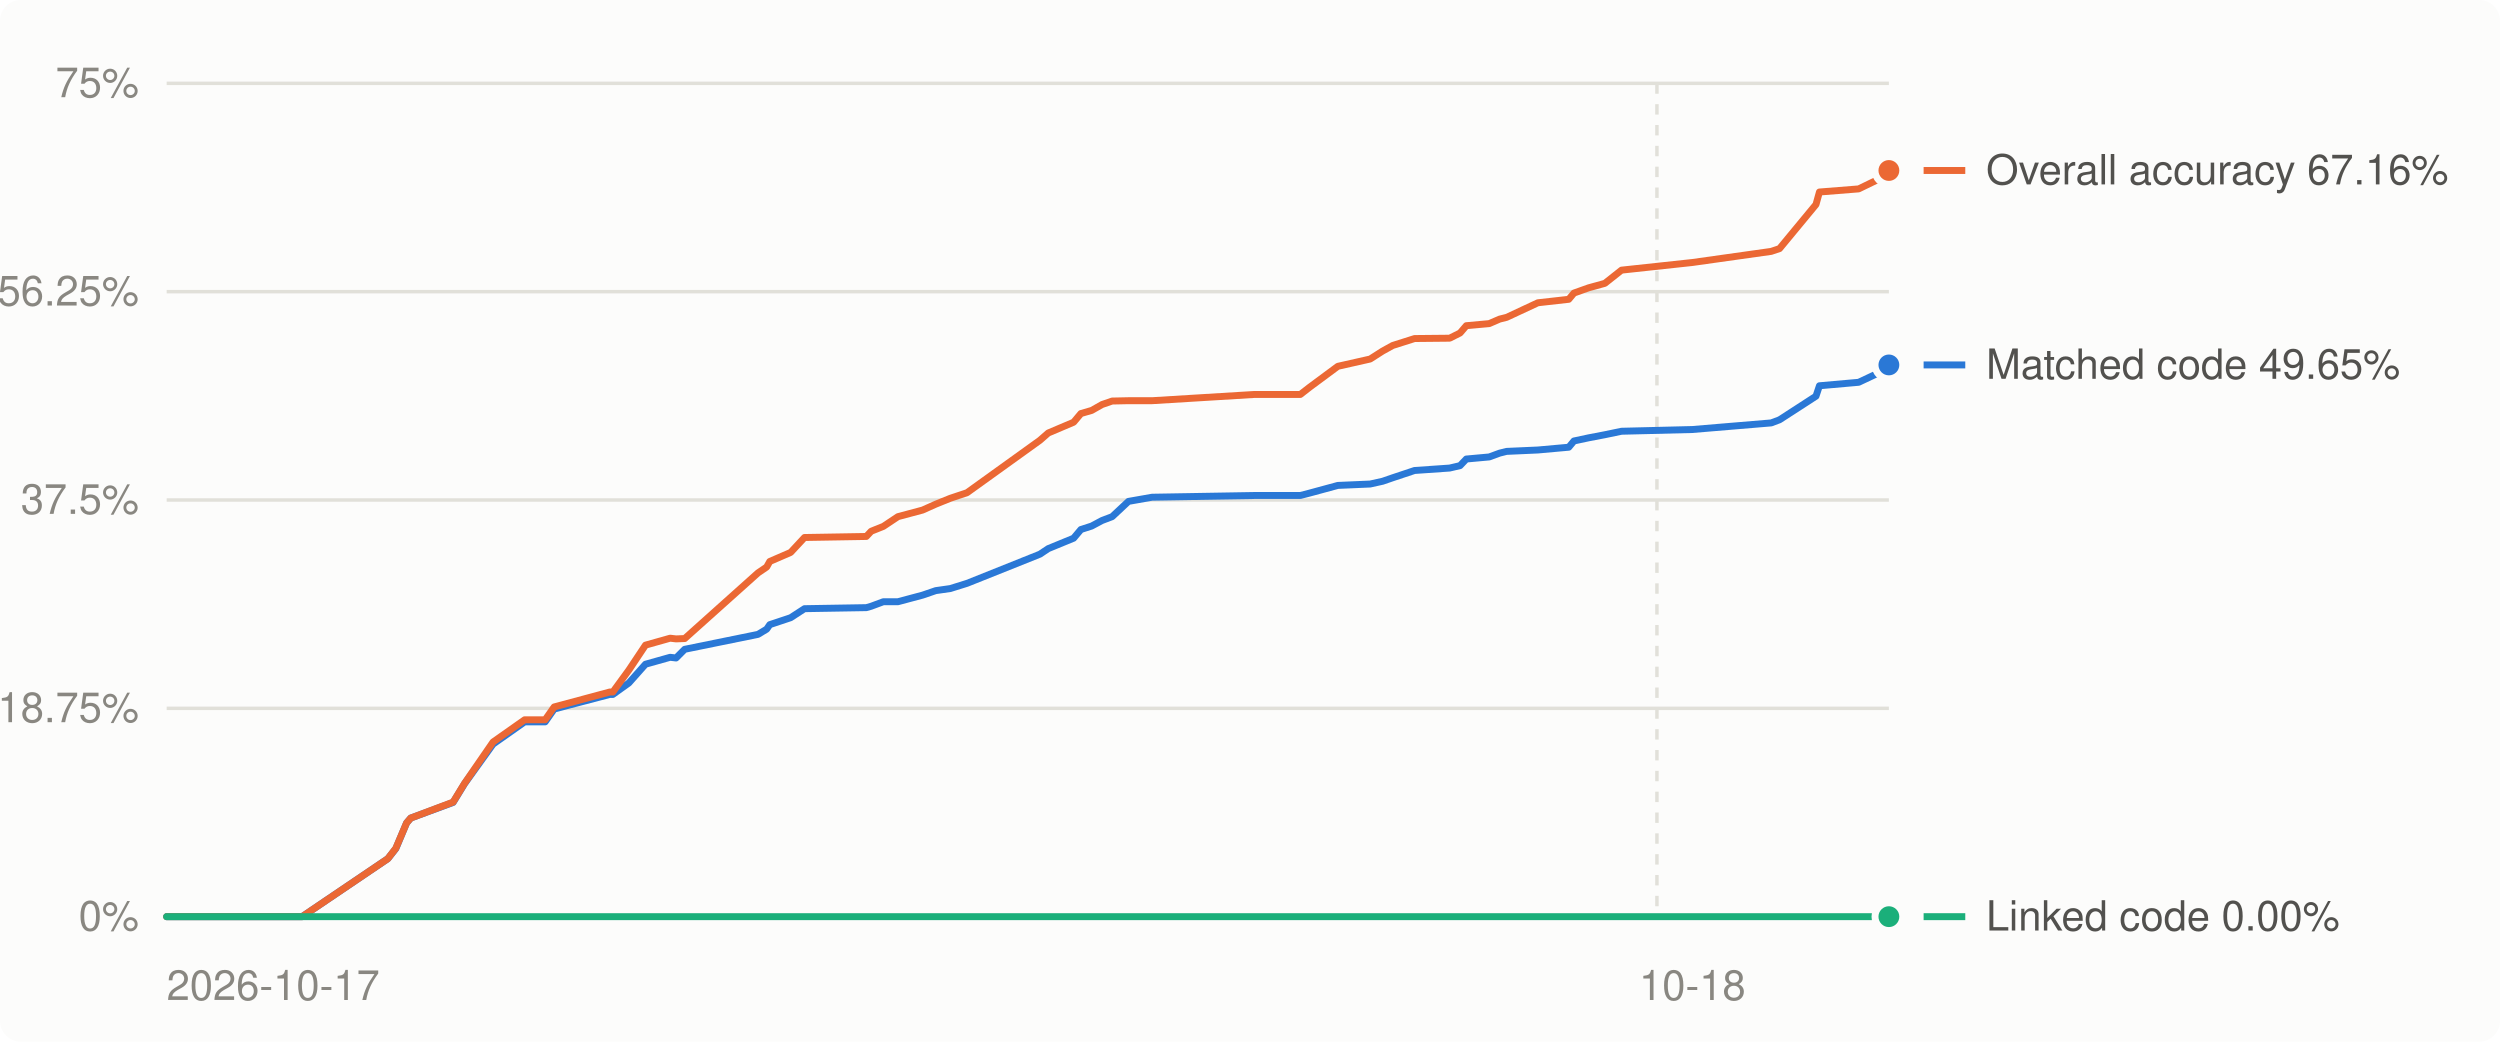
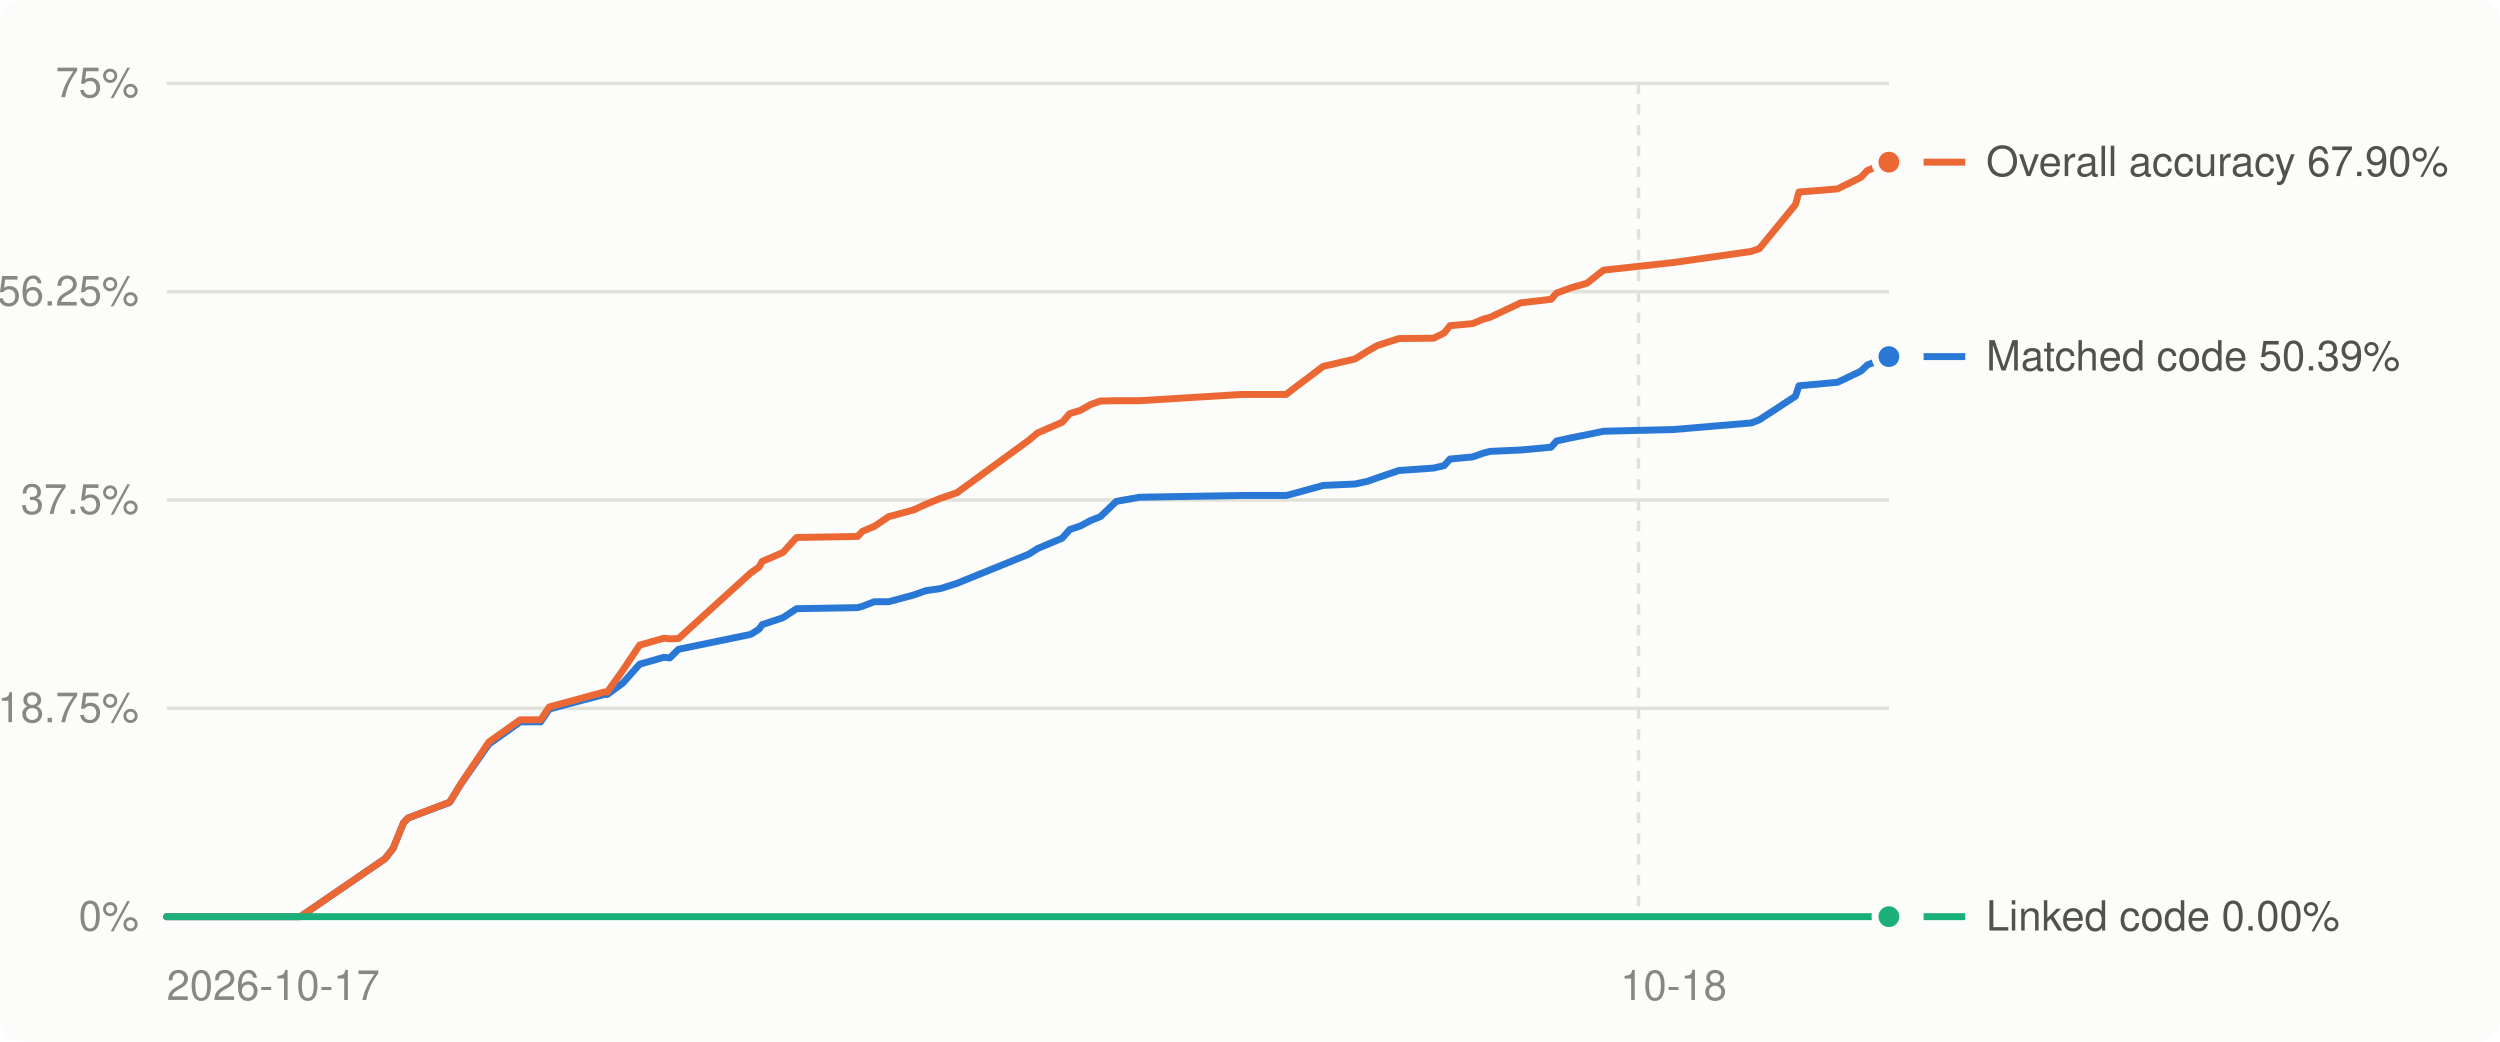
<svg xmlns="http://www.w3.org/2000/svg" viewBox="0 0 720 300" width="720" height="300" role="img" aria-label="Decompilation progress over time">
  <style>
.bg{fill:#fcfcfb}.grid{stroke:#e1e0d9}.muted{fill:#898781}.lbl{fill:#52514e}.ln0{stroke:#2a78d6}.dot0{fill:#2a78d6;stroke:#fcfcfb}.ln1{stroke:#eb6834}.dot1{fill:#eb6834;stroke:#fcfcfb}.ln2{stroke:#1baf7a}.dot2{fill:#1baf7a;stroke:#fcfcfb}
@media (prefers-color-scheme: dark){.bg{fill:#1a1a19}.grid{stroke:#2c2c2a}.muted{fill:#898781}.lbl{fill:#c3c2b7}.ln0{stroke:#3987e5}.dot0{fill:#3987e5;stroke:#1a1a19}.ln1{stroke:#d95926}.dot1{fill:#d95926;stroke:#1a1a19}.ln2{stroke:#199e70}.dot2{fill:#199e70;stroke:#1a1a19}}
text{font:12px -apple-system,BlinkMacSystemFont,'Segoe UI',Helvetica,Arial,sans-serif}
</style>
  <rect class="bg" width="720" height="300" rx="6" />
  <line x1="48" x2="544" y1="264.0" y2="264.0" class="grid" stroke-width="1" />
  <text x="40" y="268.0" class="muted" text-anchor="end">0%</text>
  <line x1="48" x2="544" y1="204.0" y2="204.0" class="grid" stroke-width="1" />
  <text x="40" y="208.0" class="muted" text-anchor="end">18.75%</text>
  <line x1="48" x2="544" y1="144.0" y2="144.0" class="grid" stroke-width="1" />
  <text x="40" y="148.0" class="muted" text-anchor="end">37.5%</text>
  <line x1="48" x2="544" y1="84.0" y2="84.0" class="grid" stroke-width="1" />
  <text x="40" y="88.0" class="muted" text-anchor="end">56.25%</text>
  <line x1="48" x2="544" y1="24.0" y2="24.0" class="grid" stroke-width="1" />
  <text x="40" y="28.0" class="muted" text-anchor="end">75%</text>
-   <line x1="477.2" x2="477.2" y1="24" y2="264" class="grid" stroke-width="1" stroke-dasharray="3 3" />
+   <line x1="471.9" x2="471.9" y1="24" y2="264" class="grid" stroke-width="1" stroke-dasharray="3 3" />
  <text class="muted" x="48.0" y="288" text-anchor="start">2026-10-17</text>
-   <text class="muted" x="487.4" y="288" text-anchor="middle">10-18</text>
-   <polyline points="48.0,264.0 87.0,264.0 111.7,247.3 114.0,244.4 117.1,237.0 118.3,235.6 130.5,231.1 133.8,225.7 142.0,214.3 151.1,207.9 157.0,207.9 159.6,204.2 175.6,200.0 176.5,200.0 181.1,196.7 185.9,191.3 193.0,189.3 194.7,189.5 197.2,187.0 218.3,182.7 220.8,181.2 221.7,179.9 227.7,177.9 231.7,175.3 249.5,175.0 250.9,174.6 254.4,173.3 258.6,173.3 265.7,171.4 269.5,170.1 273.7,169.5 278.5,168.0 299.5,159.6 301.9,158.0 309.2,155.0 311.3,152.5 314.4,151.5 317.4,149.9 320.3,148.8 325.0,144.4 331.8,143.2 361.3,142.7 374.5,142.7 377.2,142.0 385.3,139.8 394.6,139.4 398.2,138.6 401.1,137.6 407.4,135.5 417.5,134.8 420.5,134.1 422.3,132.2 428.9,131.6 431.9,130.5 433.9,130.0 442.9,129.6 451.8,128.8 453.3,127.0 457.5,126.1 462.2,125.2 467.0,124.2 487.4,123.7 510.1,121.8 512.5,120.9 523.0,114.1 524.0,111.1 535.3,110.1 542.1,106.9 544.0,105.1" fill="none" class="ln0" stroke-width="2" stroke-linejoin="round" stroke-linecap="round" />
-   <polyline points="48.0,264.0 87.0,264.0 111.7,247.3 114.0,244.3 117.1,237.0 118.3,235.6 130.5,231.0 133.8,225.6 142.0,213.7 151.1,207.3 157.0,207.3 159.6,203.6 175.6,199.3 176.5,199.3 181.1,193.0 185.9,185.8 193.0,183.8 194.7,184.0 197.2,183.9 218.3,165.0 220.8,163.3 221.7,161.7 227.7,159.1 231.7,154.8 249.5,154.5 250.9,153.0 254.4,151.6 258.6,148.8 265.7,146.9 269.5,145.2 273.7,143.5 278.5,141.9 299.5,126.8 301.9,124.7 309.2,121.6 311.3,119.1 314.4,118.2 317.4,116.5 320.3,115.5 325.0,115.4 331.8,115.4 361.3,113.6 374.5,113.6 377.2,111.5 385.3,105.5 394.6,103.4 398.2,101.1 401.1,99.5 407.4,97.5 417.5,97.4 420.5,95.9 422.3,93.8 428.9,93.2 431.9,91.9 433.9,91.4 442.9,87.2 451.8,86.2 453.3,84.4 457.5,82.9 462.2,81.6 467.0,77.8 487.4,75.6 510.1,72.4 512.5,71.6 523.0,58.9 524.0,55.3 535.3,54.4 542.1,51.1 544.0,49.1" fill="none" class="ln1" stroke-width="2" stroke-linejoin="round" stroke-linecap="round" />
-   <polyline points="48.0,264.0 87.0,264.0 111.7,264.0 114.0,264.0 117.1,264.0 118.3,264.0 130.5,264.0 133.8,264.0 142.0,264.0 151.1,264.0 157.0,264.0 159.6,264.0 175.6,264.0 176.5,264.0 181.1,264.0 185.9,264.0 193.0,264.0 194.7,264.0 197.2,264.0 218.3,264.0 220.8,264.0 221.7,264.0 227.7,264.0 231.7,264.0 249.5,264.0 250.9,264.0 254.4,264.0 258.6,264.0 265.7,264.0 269.5,264.0 273.7,264.0 278.5,264.0 299.5,264.0 301.9,264.0 309.2,264.0 311.3,264.0 314.4,264.0 317.4,264.0 320.3,264.0 325.0,264.0 331.8,264.0 361.3,264.0 374.5,264.0 377.2,264.0 385.3,264.0 394.6,264.0 398.2,264.0 401.1,264.0 407.4,264.0 417.5,264.0 420.5,264.0 422.3,264.0 428.9,264.0 431.9,264.0 433.9,264.0 442.9,264.0 451.8,264.0 453.3,264.0 457.5,264.0 462.2,264.0 467.0,264.0 487.4,264.0 510.1,264.0 512.5,264.0 523.0,264.0 524.0,264.0 535.3,264.0 542.1,264.0 544.0,264.0" fill="none" class="ln2" stroke-width="2" stroke-linejoin="round" stroke-linecap="round" />
-   <circle cx="544.0" cy="105.1" r="4" class="dot0" stroke-width="2" />
-   <circle cx="544.0" cy="49.1" r="4" class="dot1" stroke-width="2" />
+   <text class="muted" x="482.0" y="288" text-anchor="middle">10-18</text>
+   <polyline points="48.0,264.0 86.5,264.0 110.9,247.3 113.2,244.4 116.2,237.0 117.5,235.6 129.5,231.1 132.8,225.7 140.8,214.3 149.8,207.9 155.7,207.9 158.2,204.2 174.0,200.0 174.9,200.0 179.4,196.7 184.2,191.3 191.2,189.3 192.9,189.5 195.4,187.0 216.2,182.7 218.6,181.2 219.5,179.9 225.5,177.9 229.4,175.3 247.0,175.0 248.4,174.6 251.8,173.3 255.9,173.3 263.0,171.4 266.7,170.1 270.9,169.5 275.6,168.0 296.3,159.6 298.8,158.0 305.9,155.0 308.1,152.5 311.1,151.5 314.1,149.9 316.9,148.8 321.5,144.4 328.2,143.2 357.4,142.7 370.4,142.7 373.1,142.0 381.1,139.8 390.2,139.4 393.9,138.6 396.7,137.6 402.9,135.5 412.9,134.8 415.9,134.1 417.6,132.2 424.1,131.6 427.2,130.5 429.1,130.0 438.0,129.6 446.7,128.8 448.3,127.0 452.4,126.1 457.0,125.2 461.8,124.2 482.0,123.7 504.4,121.8 506.7,120.9 517.1,114.1 518.1,111.1 529.2,110.1 535.9,106.9 537.8,105.1 544.0,102.7" fill="none" class="ln0" stroke-width="2" stroke-linejoin="round" stroke-linecap="round" />
+   <polyline points="48.0,264.0 86.5,264.0 110.9,247.3 113.2,244.3 116.2,237.0 117.5,235.6 129.5,231.0 132.8,225.6 140.8,213.7 149.8,207.3 155.7,207.3 158.2,203.6 174.0,199.3 174.9,199.3 179.4,193.0 184.2,185.8 191.2,183.8 192.9,184.0 195.4,183.9 216.2,165.0 218.6,163.3 219.5,161.7 225.5,159.1 229.4,154.8 247.0,154.5 248.4,153.0 251.8,151.6 255.9,148.8 263.0,146.9 266.7,145.2 270.9,143.5 275.6,141.9 296.3,126.8 298.8,124.7 305.9,121.6 308.1,119.1 311.1,118.2 314.1,116.5 316.9,115.5 321.5,115.4 328.2,115.4 357.4,113.6 370.4,113.6 373.1,111.5 381.1,105.5 390.2,103.4 393.9,101.1 396.7,99.5 402.9,97.5 412.9,97.4 415.9,95.9 417.6,93.8 424.1,93.2 427.2,91.9 429.1,91.4 438.0,87.2 446.7,86.2 448.3,84.4 452.4,82.9 457.0,81.6 461.8,77.8 482.0,75.6 504.4,72.4 506.7,71.6 517.1,58.9 518.1,55.3 529.2,54.4 535.9,51.1 537.8,49.1 544.0,46.7" fill="none" class="ln1" stroke-width="2" stroke-linejoin="round" stroke-linecap="round" />
+   <polyline points="48.0,264.0 86.5,264.0 110.9,264.0 113.2,264.0 116.2,264.0 117.5,264.0 129.5,264.0 132.8,264.0 140.8,264.0 149.8,264.0 155.7,264.0 158.2,264.0 174.0,264.0 174.9,264.0 179.4,264.0 184.2,264.0 191.2,264.0 192.9,264.0 195.4,264.0 216.2,264.0 218.6,264.0 219.5,264.0 225.5,264.0 229.4,264.0 247.0,264.0 248.4,264.0 251.8,264.0 255.9,264.0 263.0,264.0 266.7,264.0 270.9,264.0 275.6,264.0 296.3,264.0 298.8,264.0 305.9,264.0 308.1,264.0 311.1,264.0 314.1,264.0 316.9,264.0 321.5,264.0 328.2,264.0 357.4,264.0 370.4,264.0 373.1,264.0 381.1,264.0 390.2,264.0 393.9,264.0 396.7,264.0 402.9,264.0 412.9,264.0 415.9,264.0 417.6,264.0 424.1,264.0 427.2,264.0 429.1,264.0 438.0,264.0 446.7,264.0 448.3,264.0 452.4,264.0 457.0,264.0 461.8,264.0 482.0,264.0 504.4,264.0 506.7,264.0 517.1,264.0 518.1,264.0 529.2,264.0 535.9,264.0 537.8,264.0 544.0,264.0" fill="none" class="ln2" stroke-width="2" stroke-linejoin="round" stroke-linecap="round" />
+   <circle cx="544.0" cy="102.7" r="4" class="dot0" stroke-width="2" />
+   <circle cx="544.0" cy="46.7" r="4" class="dot1" stroke-width="2" />
  <circle cx="544.0" cy="264.0" r="4" class="dot2" stroke-width="2" />
  <line x1="554" x2="566" y1="264.0" y2="264.0" class="ln2" stroke-width="2" />
  <text class="lbl" x="572" y="268.0">Linked code 0.00%</text>
-   <line x1="554" x2="566" y1="105.1" y2="105.1" class="ln0" stroke-width="2" />
-   <text class="lbl" x="572" y="109.1">Matched code 49.65%</text>
-   <line x1="554" x2="566" y1="49.1" y2="49.1" class="ln1" stroke-width="2" />
-   <text class="lbl" x="572" y="53.1">Overall accuracy 67.16%</text>
+   <line x1="554" x2="566" y1="102.7" y2="102.7" class="ln0" stroke-width="2" />
+   <text class="lbl" x="572" y="106.7">Matched code 50.39%</text>
+   <line x1="554" x2="566" y1="46.7" y2="46.7" class="ln1" stroke-width="2" />
+   <text class="lbl" x="572" y="50.7">Overall accuracy 67.90%</text>
</svg>
